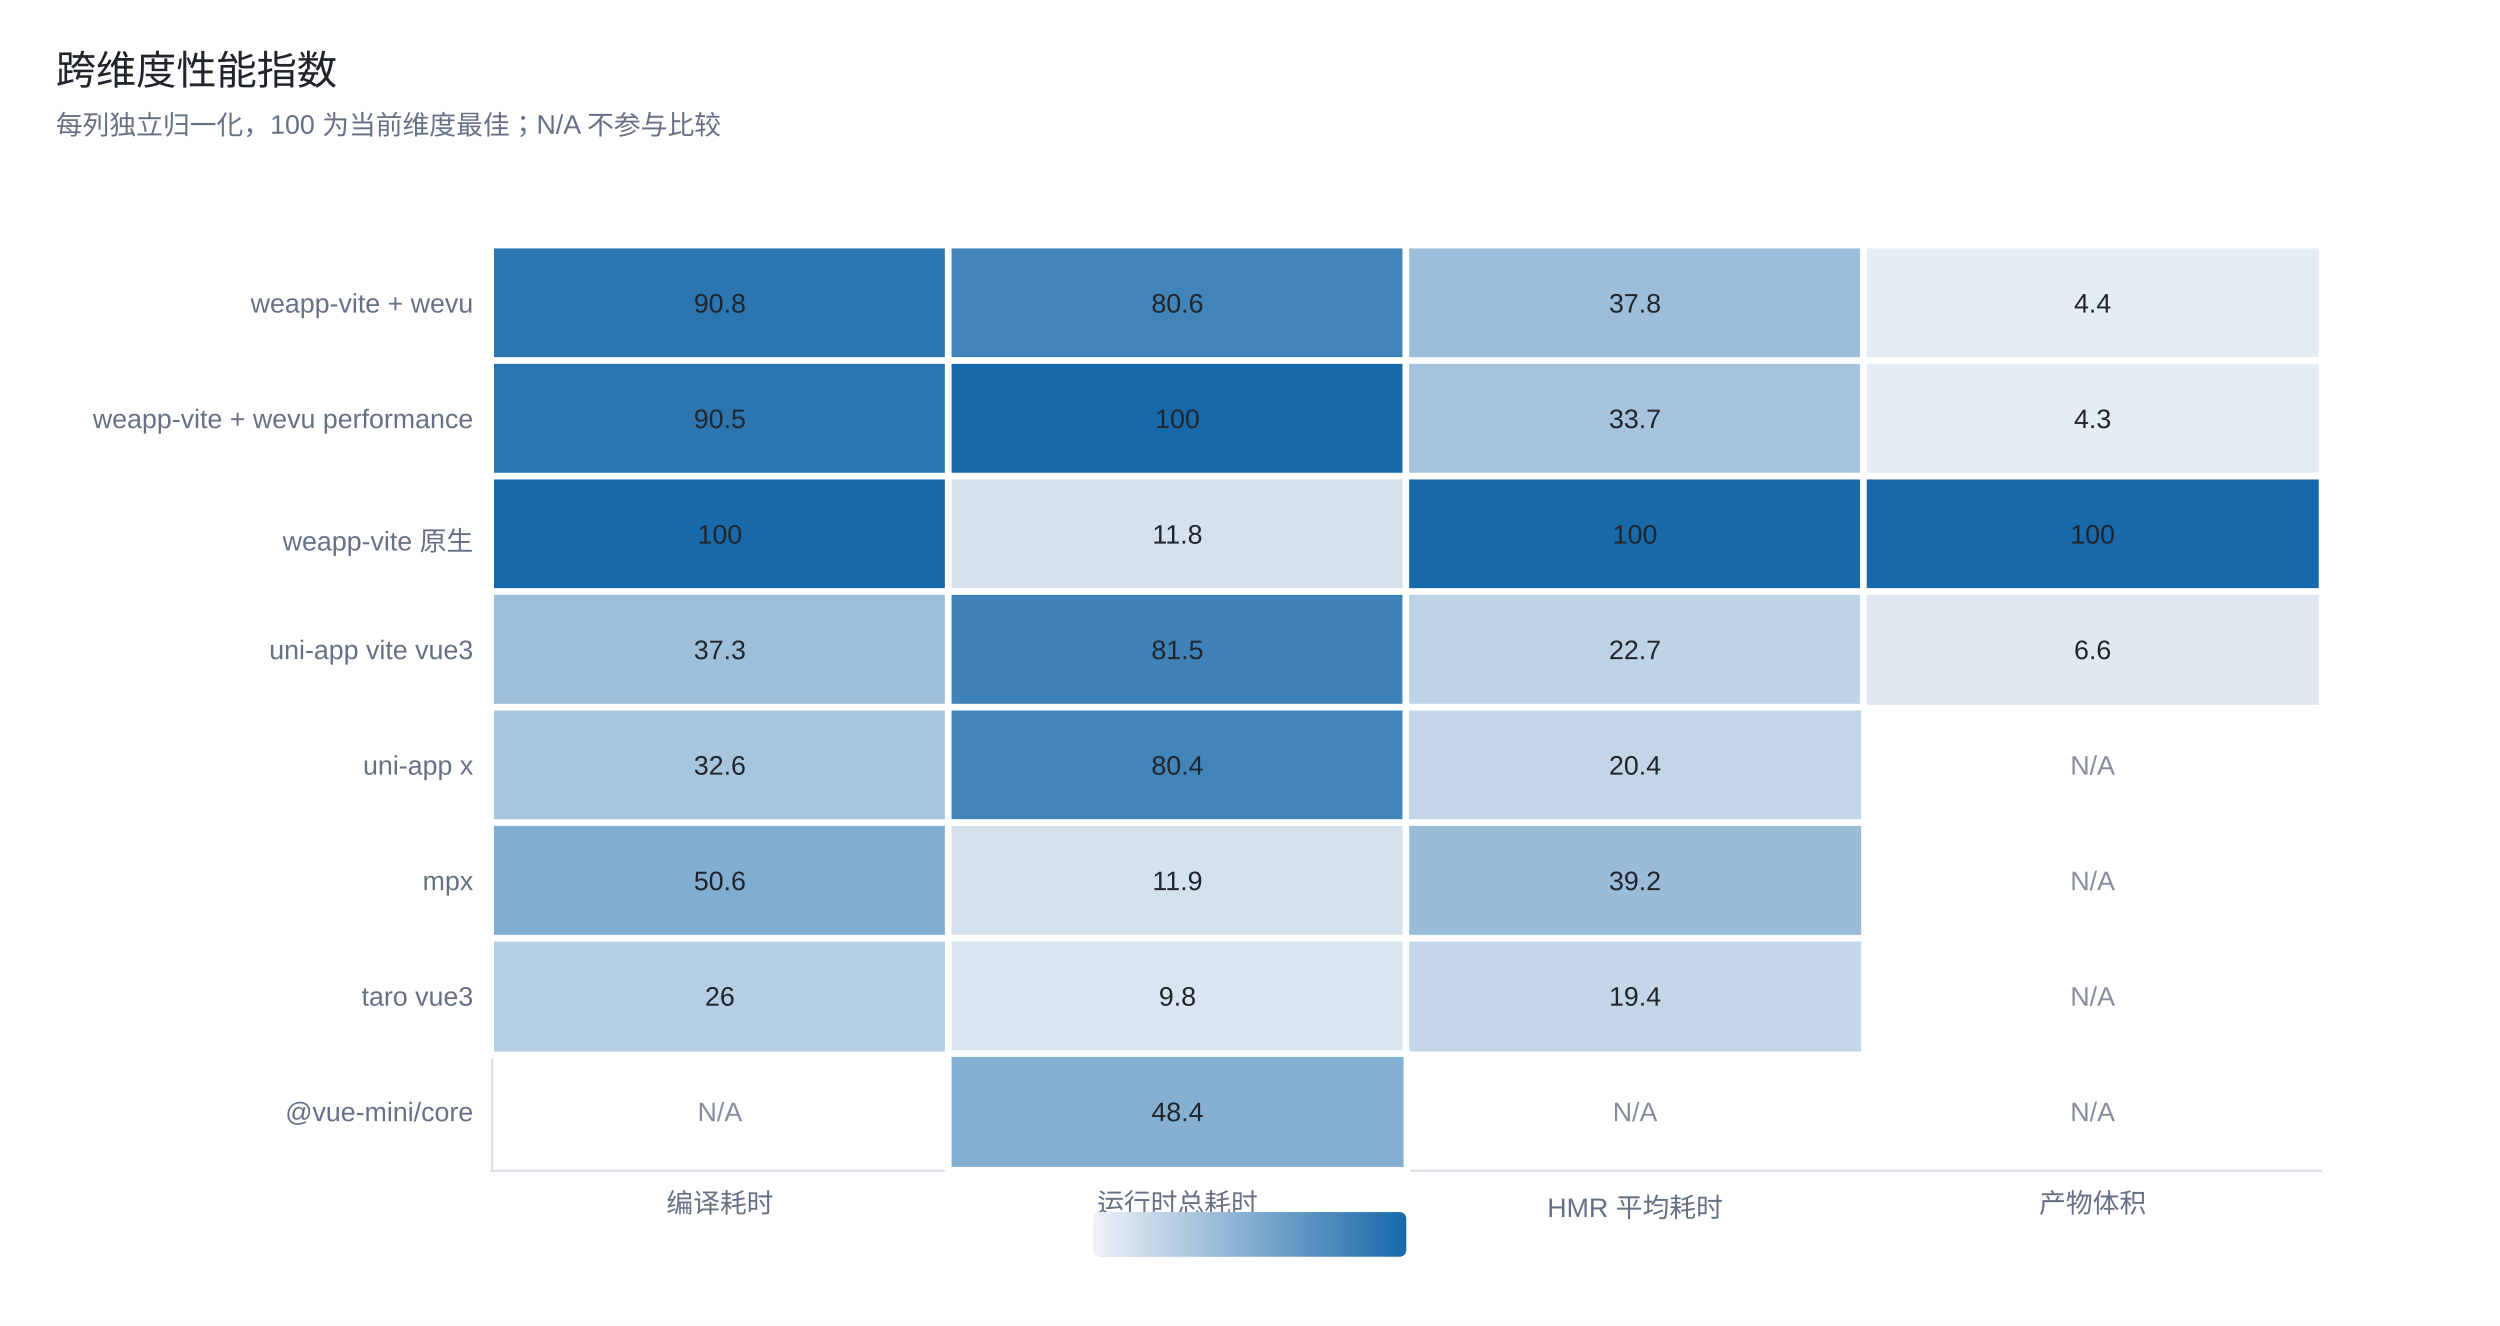
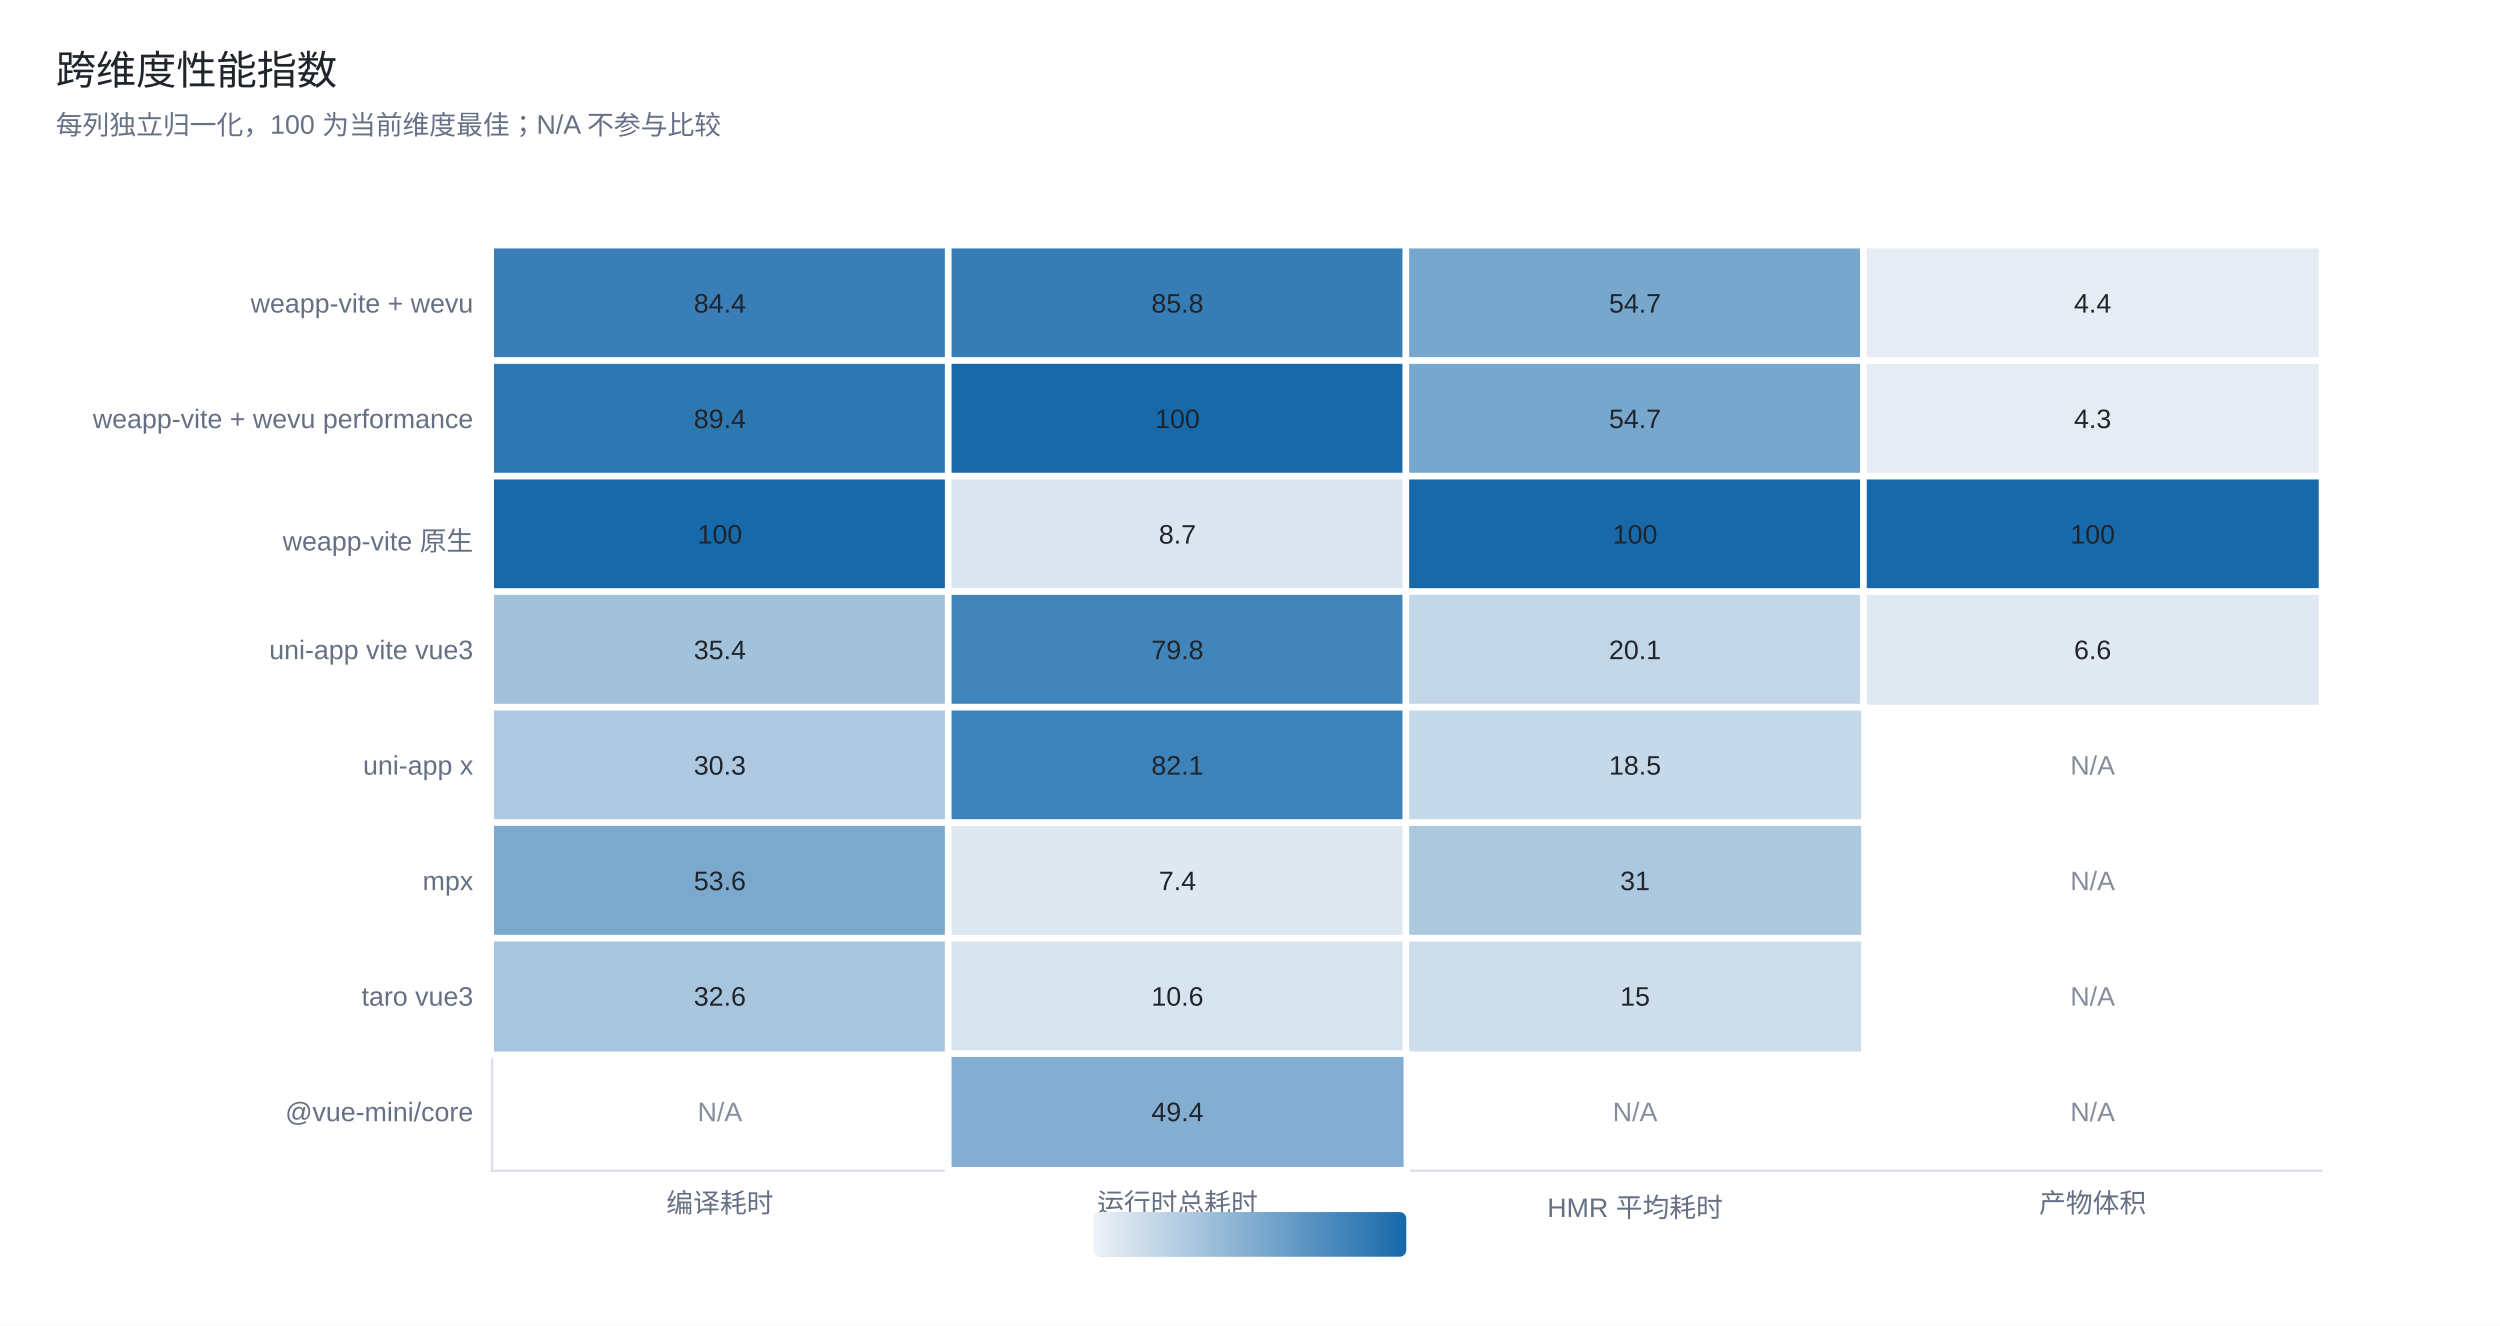
<svg xmlns="http://www.w3.org/2000/svg" role="img" aria-label="跨维度性能指数" width="1120" height="594" version="1.1" baseProfile="full" viewBox="0 0 1120 594">
  <rect width="1120" height="594" x="0" y="0" fill="#ffffff" />
  <path d="M220 161.8l820 0l0 51.8l-820 0Z" fill="#ffffff" class="zr0-cls-0" />
  <path d="M220 213.5l820 0l0 51.8l-820 0Z" fill="#ffffff" class="zr0-cls-0" />
  <path d="M220 265.3l820 0l0 51.8l-820 0Z" fill="#ffffff" class="zr0-cls-0" />
  <path d="M220 317l820 0l0 51.8l-820 0Z" fill="#ffffff" class="zr0-cls-0" />
  <path d="M220 368.8l820 0l0 51.8l-820 0Z" fill="#ffffff" class="zr0-cls-0" />
  <path d="M220 420.5l820 0l0 51.8l-820 0Z" fill="#ffffff" class="zr0-cls-0" />
  <path d="M220 472.3l820 0l0 51.8l-820 0Z" fill="#ffffff" class="zr0-cls-0" />
  <path d="M220 524l820 0l0 -51.7l-820 0Z" fill="#ffffff" class="zr0-cls-0" />
  <path d="M220 110l205 0l0 414l-205 0Z" fill="#ffffff" class="zr0-cls-0" />
  <path d="M425 110l205 0l0 414l-205 0Z" fill="#ffffff" class="zr0-cls-0" />
  <path d="M630 110l205 0l0 414l-205 0Z" fill="#ffffff" class="zr0-cls-0" />
  <path d="M835 110l205 0l0 414l-205 0Z" fill="#ffffff" class="zr0-cls-0" />
  <path d="M220.5 110L220.5 524" fill="none" pointer-events="visible" stroke="#d9dee8" stroke-linecap="round" class="zr0-cls-0" />
  <path d="M220 524.5L1040 524.5" fill="none" pointer-events="visible" stroke="#d9dee8" stroke-linecap="round" class="zr0-cls-0" />
  <text dominant-baseline="central" text-anchor="end" style="font-size:12px;font-family:Arial, sans-serif;" xml:space="preserve" transform="translate(212 135.875)" fill="#667085">weapp-vite + wevu</text>
  <text dominant-baseline="central" text-anchor="end" style="font-size:12px;font-family:Arial, sans-serif;" xml:space="preserve" transform="translate(212 187.625)" fill="#667085">weapp-vite + wevu performance</text>
  <text dominant-baseline="central" text-anchor="end" style="font-size:12px;font-family:Arial, sans-serif;" xml:space="preserve" transform="translate(212 239.375)" fill="#667085">weapp-vite 原生</text>
  <text dominant-baseline="central" text-anchor="end" style="font-size:12px;font-family:Arial, sans-serif;" xml:space="preserve" transform="translate(212 291.125)" fill="#667085">uni-app vite vue3</text>
  <text dominant-baseline="central" text-anchor="end" style="font-size:12px;font-family:Arial, sans-serif;" xml:space="preserve" transform="translate(212 342.875)" fill="#667085">uni-app x</text>
  <text dominant-baseline="central" text-anchor="end" style="font-size:12px;font-family:Arial, sans-serif;" transform="translate(212 394.625)" fill="#667085">mpx</text>
  <text dominant-baseline="central" text-anchor="end" style="font-size:12px;font-family:Arial, sans-serif;" xml:space="preserve" transform="translate(212 446.375)" fill="#667085">taro vue3</text>
  <text dominant-baseline="central" text-anchor="end" style="font-size:12px;font-family:Arial, sans-serif;" transform="translate(212 498.125)" fill="#667085">@vue-mini/core</text>
  <text dominant-baseline="central" text-anchor="middle" style="font-size:12px;font-family:Arial, sans-serif;" y="6" transform="translate(322.5 532)" fill="#667085">编译耗时</text>
  <text dominant-baseline="central" text-anchor="middle" style="font-size:12px;font-family:Arial, sans-serif;" y="6" transform="translate(527.5 532)" fill="#667085">运行时总耗时</text>
  <text dominant-baseline="central" text-anchor="middle" style="font-size:12px;font-family:Arial, sans-serif;" xml:space="preserve" y="6" transform="translate(732.5 532)" fill="#667085">HMR 平均耗时</text>
  <text dominant-baseline="central" text-anchor="middle" style="font-size:12px;font-family:Arial, sans-serif;" y="6" transform="translate(937.5 532)" fill="#667085">产物体积</text>
-   <path d="M219.8 109.8l205.5 0l0 52.3l-205.5 0Z" fill="rgb(43,118,177)" stroke="#ffffff" stroke-width="3" ecmeta_series_index="0" ecmeta_data_index="0" ecmeta_ssr_type="chart" class="zr0-cls-1" />
-   <path d="M424.8 109.8l205.5 0l0 52.3l-205.5 0Z" fill="rgb(65,132,185)" stroke="#ffffff" stroke-width="3" ecmeta_series_index="0" ecmeta_data_index="1" ecmeta_ssr_type="chart" class="zr0-cls-2" />
-   <path d="M629.8 109.8l205.5 0l0 52.3l-205.5 0Z" fill="rgb(157,190,218)" stroke="#ffffff" stroke-width="3" ecmeta_series_index="0" ecmeta_data_index="2" ecmeta_ssr_type="chart" class="zr0-cls-3" />
+   <path d="M219.8 109.8l205.5 0l0 52.3l-205.5 0Z" fill="rgb(57,126,182)" stroke="#ffffff" stroke-width="3" ecmeta_series_index="0" ecmeta_data_index="0" ecmeta_ssr_type="chart" class="zr0-cls-1" />
+   <path d="M424.8 109.8l205.5 0l0 52.3l-205.5 0Z" fill="rgb(54,124,181)" stroke="#ffffff" stroke-width="3" ecmeta_series_index="0" ecmeta_data_index="1" ecmeta_ssr_type="chart" class="zr0-cls-2" />
+   <path d="M629.8 109.8l205.5 0l0 52.3l-205.5 0Z" fill="rgb(120,167,205)" stroke="#ffffff" stroke-width="3" ecmeta_series_index="0" ecmeta_data_index="2" ecmeta_ssr_type="chart" class="zr0-cls-3" />
  <path d="M834.8 109.8l205.5 0l0 52.3l-205.5 0Z" fill="rgb(229,236,244)" stroke="#ffffff" stroke-width="3" ecmeta_series_index="0" ecmeta_data_index="3" ecmeta_ssr_type="chart" class="zr0-cls-4" />
-   <path d="M219.8 161.5l205.5 0l0 52.3l-205.5 0Z" fill="rgb(43,118,177)" stroke="#ffffff" stroke-width="3" ecmeta_series_index="0" ecmeta_data_index="4" ecmeta_ssr_type="chart" class="zr0-cls-1" />
-   <path d="M424.8 161.5l205.5 0l0 52.3l-205.5 0Z" fill="rgb(23,105,170)" stroke="#ffffff" stroke-width="3" ecmeta_series_index="0" ecmeta_data_index="5" ecmeta_ssr_type="chart" class="zr0-cls-5" />
-   <path d="M629.8 161.5l205.5 0l0 52.3l-205.5 0Z" fill="rgb(166,196,221)" stroke="#ffffff" stroke-width="3" ecmeta_series_index="0" ecmeta_data_index="6" ecmeta_ssr_type="chart" class="zr0-cls-6" />
+   <path d="M219.8 161.5l205.5 0l0 52.3l-205.5 0Z" fill="rgb(46,120,178)" stroke="#ffffff" stroke-width="3" ecmeta_series_index="0" ecmeta_data_index="4" ecmeta_ssr_type="chart" class="zr0-cls-5" />
+   <path d="M424.8 161.5l205.5 0l0 52.3l-205.5 0Z" fill="rgb(23,105,170)" stroke="#ffffff" stroke-width="3" ecmeta_series_index="0" ecmeta_data_index="5" ecmeta_ssr_type="chart" class="zr0-cls-6" />
+   <path d="M629.8 161.5l205.5 0l0 52.3l-205.5 0Z" fill="rgb(120,167,205)" stroke="#ffffff" stroke-width="3" ecmeta_series_index="0" ecmeta_data_index="6" ecmeta_ssr_type="chart" class="zr0-cls-3" />
  <path d="M834.8 161.5l205.5 0l0 52.3l-205.5 0Z" fill="rgb(229,236,244)" stroke="#ffffff" stroke-width="3" ecmeta_series_index="0" ecmeta_data_index="7" ecmeta_ssr_type="chart" class="zr0-cls-4" />
-   <path d="M219.8 213.3l205.5 0l0 52.3l-205.5 0Z" fill="rgb(23,105,170)" stroke="#ffffff" stroke-width="3" ecmeta_series_index="0" ecmeta_data_index="8" ecmeta_ssr_type="chart" class="zr0-cls-5" />
-   <path d="M424.8 213.3l205.5 0l0 52.3l-205.5 0Z" fill="rgb(213,226,238)" stroke="#ffffff" stroke-width="3" ecmeta_series_index="0" ecmeta_data_index="9" ecmeta_ssr_type="chart" class="zr0-cls-7" />
-   <path d="M629.8 213.3l205.5 0l0 52.3l-205.5 0Z" fill="rgb(23,105,170)" stroke="#ffffff" stroke-width="3" ecmeta_series_index="0" ecmeta_data_index="10" ecmeta_ssr_type="chart" class="zr0-cls-5" />
-   <path d="M834.8 213.3l205.5 0l0 52.3l-205.5 0Z" fill="rgb(23,105,170)" stroke="#ffffff" stroke-width="3" ecmeta_series_index="0" ecmeta_data_index="11" ecmeta_ssr_type="chart" class="zr0-cls-5" />
-   <path d="M219.8 265l205.5 0l0 52.3l-205.5 0Z" fill="rgb(158,191,218)" stroke="#ffffff" stroke-width="3" ecmeta_series_index="0" ecmeta_data_index="12" ecmeta_ssr_type="chart" class="zr0-cls-8" />
-   <path d="M424.8 265l205.5 0l0 52.3l-205.5 0Z" fill="rgb(63,130,184)" stroke="#ffffff" stroke-width="3" ecmeta_series_index="0" ecmeta_data_index="13" ecmeta_ssr_type="chart" class="zr0-cls-9" />
-   <path d="M629.8 265l205.5 0l0 52.3l-205.5 0Z" fill="rgb(189,211,230)" stroke="#ffffff" stroke-width="3" ecmeta_series_index="0" ecmeta_data_index="14" ecmeta_ssr_type="chart" class="zr0-cls-10" />
+   <path d="M219.8 213.3l205.5 0l0 52.3l-205.5 0Z" fill="rgb(23,105,170)" stroke="#ffffff" stroke-width="3" ecmeta_series_index="0" ecmeta_data_index="8" ecmeta_ssr_type="chart" class="zr0-cls-6" />
+   <path d="M424.8 213.3l205.5 0l0 52.3l-205.5 0Z" fill="rgb(219,230,240)" stroke="#ffffff" stroke-width="3" ecmeta_series_index="0" ecmeta_data_index="9" ecmeta_ssr_type="chart" class="zr0-cls-7" />
+   <path d="M629.8 213.3l205.5 0l0 52.3l-205.5 0Z" fill="rgb(23,105,170)" stroke="#ffffff" stroke-width="3" ecmeta_series_index="0" ecmeta_data_index="10" ecmeta_ssr_type="chart" class="zr0-cls-6" />
+   <path d="M834.8 213.3l205.5 0l0 52.3l-205.5 0Z" fill="rgb(23,105,170)" stroke="#ffffff" stroke-width="3" ecmeta_series_index="0" ecmeta_data_index="11" ecmeta_ssr_type="chart" class="zr0-cls-6" />
+   <path d="M219.8 265l205.5 0l0 52.3l-205.5 0Z" fill="rgb(162,194,220)" stroke="#ffffff" stroke-width="3" ecmeta_series_index="0" ecmeta_data_index="12" ecmeta_ssr_type="chart" class="zr0-cls-8" />
+   <path d="M424.8 265l205.5 0l0 52.3l-205.5 0Z" fill="rgb(66,133,186)" stroke="#ffffff" stroke-width="3" ecmeta_series_index="0" ecmeta_data_index="13" ecmeta_ssr_type="chart" class="zr0-cls-9" />
+   <path d="M629.8 265l205.5 0l0 52.3l-205.5 0Z" fill="rgb(195,214,232)" stroke="#ffffff" stroke-width="3" ecmeta_series_index="0" ecmeta_data_index="14" ecmeta_ssr_type="chart" class="zr0-cls-10" />
  <path d="M834.8 265l205.5 0l0 52.3l-205.5 0Z" fill="rgb(224,233,242)" stroke="#ffffff" stroke-width="3" ecmeta_series_index="0" ecmeta_data_index="15" ecmeta_ssr_type="chart" class="zr0-cls-11" />
-   <path d="M219.8 316.8l205.5 0l0 52.3l-205.5 0Z" fill="rgb(168,197,222)" stroke="#ffffff" stroke-width="3" ecmeta_series_index="0" ecmeta_data_index="16" ecmeta_ssr_type="chart" class="zr0-cls-12" />
-   <path d="M424.8 316.8l205.5 0l0 52.3l-205.5 0Z" fill="rgb(65,132,185)" stroke="#ffffff" stroke-width="3" ecmeta_series_index="0" ecmeta_data_index="17" ecmeta_ssr_type="chart" class="zr0-cls-2" />
-   <path d="M629.8 316.8l205.5 0l0 52.3l-205.5 0Z" fill="rgb(194,214,231)" stroke="#ffffff" stroke-width="3" ecmeta_series_index="0" ecmeta_data_index="18" ecmeta_ssr_type="chart" class="zr0-cls-13" />
-   <path d="M219.8 368.5l205.5 0l0 52.3l-205.5 0Z" fill="rgb(129,173,208)" stroke="#ffffff" stroke-width="3" ecmeta_series_index="0" ecmeta_data_index="19" ecmeta_ssr_type="chart" class="zr0-cls-14" />
-   <path d="M424.8 368.5l205.5 0l0 52.3l-205.5 0Z" fill="rgb(212,226,238)" stroke="#ffffff" stroke-width="3" ecmeta_series_index="0" ecmeta_data_index="20" ecmeta_ssr_type="chart" class="zr0-cls-15" />
-   <path d="M629.8 368.5l205.5 0l0 52.3l-205.5 0Z" fill="rgb(154,188,217)" stroke="#ffffff" stroke-width="3" ecmeta_series_index="0" ecmeta_data_index="21" ecmeta_ssr_type="chart" class="zr0-cls-16" />
-   <path d="M219.8 420.3l205.5 0l0 52.3l-205.5 0Z" fill="rgb(182,206,227)" stroke="#ffffff" stroke-width="3" ecmeta_series_index="0" ecmeta_data_index="22" ecmeta_ssr_type="chart" class="zr0-cls-17" />
-   <path d="M424.8 420.3l205.5 0l0 52.3l-205.5 0Z" fill="rgb(217,229,239)" stroke="#ffffff" stroke-width="3" ecmeta_series_index="0" ecmeta_data_index="23" ecmeta_ssr_type="chart" class="zr0-cls-18" />
-   <path d="M629.8 420.3l205.5 0l0 52.3l-205.5 0Z" fill="rgb(196,215,232)" stroke="#ffffff" stroke-width="3" ecmeta_series_index="0" ecmeta_data_index="24" ecmeta_ssr_type="chart" class="zr0-cls-19" />
-   <path d="M424.8 472l205.5 0l0 52.3l-205.5 0Z" fill="rgb(134,176,210)" stroke="#ffffff" stroke-width="3" ecmeta_series_index="0" ecmeta_data_index="25" ecmeta_ssr_type="chart" class="zr0-cls-20" />
-   <text dominant-baseline="central" text-anchor="middle" style="font-size:12px;font-family:Arial, sans-serif;font-weight:500;" transform="translate(322.5 135.875)" fill="#20242b">90.8</text>
-   <text dominant-baseline="central" text-anchor="middle" style="font-size:12px;font-family:Arial, sans-serif;font-weight:500;" transform="translate(527.5 135.875)" fill="#20242b">80.6</text>
-   <text dominant-baseline="central" text-anchor="middle" style="font-size:12px;font-family:Arial, sans-serif;font-weight:500;" transform="translate(732.5 135.875)" fill="#20242b">37.8</text>
+   <path d="M219.8 316.8l205.5 0l0 52.3l-205.5 0Z" fill="rgb(173,200,224)" stroke="#ffffff" stroke-width="3" ecmeta_series_index="0" ecmeta_data_index="16" ecmeta_ssr_type="chart" class="zr0-cls-12" />
+   <path d="M424.8 316.8l205.5 0l0 52.3l-205.5 0Z" fill="rgb(61,130,184)" stroke="#ffffff" stroke-width="3" ecmeta_series_index="0" ecmeta_data_index="17" ecmeta_ssr_type="chart" class="zr0-cls-13" />
+   <path d="M629.8 316.8l205.5 0l0 52.3l-205.5 0Z" fill="rgb(198,217,233)" stroke="#ffffff" stroke-width="3" ecmeta_series_index="0" ecmeta_data_index="18" ecmeta_ssr_type="chart" class="zr0-cls-14" />
+   <path d="M219.8 368.5l205.5 0l0 52.3l-205.5 0Z" fill="rgb(123,169,206)" stroke="#ffffff" stroke-width="3" ecmeta_series_index="0" ecmeta_data_index="19" ecmeta_ssr_type="chart" class="zr0-cls-15" />
+   <path d="M424.8 368.5l205.5 0l0 52.3l-205.5 0Z" fill="rgb(222,232,241)" stroke="#ffffff" stroke-width="3" ecmeta_series_index="0" ecmeta_data_index="20" ecmeta_ssr_type="chart" class="zr0-cls-16" />
+   <path d="M629.8 368.5l205.5 0l0 52.3l-205.5 0Z" fill="rgb(171,200,223)" stroke="#ffffff" stroke-width="3" ecmeta_series_index="0" ecmeta_data_index="21" ecmeta_ssr_type="chart" class="zr0-cls-17" />
+   <path d="M219.8 420.3l205.5 0l0 52.3l-205.5 0Z" fill="rgb(168,197,222)" stroke="#ffffff" stroke-width="3" ecmeta_series_index="0" ecmeta_data_index="22" ecmeta_ssr_type="chart" class="zr0-cls-18" />
+   <path d="M424.8 420.3l205.5 0l0 52.3l-205.5 0Z" fill="rgb(215,227,239)" stroke="#ffffff" stroke-width="3" ecmeta_series_index="0" ecmeta_data_index="23" ecmeta_ssr_type="chart" class="zr0-cls-19" />
+   <path d="M629.8 420.3l205.5 0l0 52.3l-205.5 0Z" fill="rgb(206,221,235)" stroke="#ffffff" stroke-width="3" ecmeta_series_index="0" ecmeta_data_index="24" ecmeta_ssr_type="chart" class="zr0-cls-20" />
+   <path d="M424.8 472l205.5 0l0 52.3l-205.5 0Z" fill="rgb(132,174,209)" stroke="#ffffff" stroke-width="3" ecmeta_series_index="0" ecmeta_data_index="25" ecmeta_ssr_type="chart" class="zr0-cls-21" />
+   <text dominant-baseline="central" text-anchor="middle" style="font-size:12px;font-family:Arial, sans-serif;font-weight:500;" transform="translate(322.5 135.875)" fill="#20242b">84.4</text>
+   <text dominant-baseline="central" text-anchor="middle" style="font-size:12px;font-family:Arial, sans-serif;font-weight:500;" transform="translate(527.5 135.875)" fill="#20242b">85.8</text>
+   <text dominant-baseline="central" text-anchor="middle" style="font-size:12px;font-family:Arial, sans-serif;font-weight:500;" transform="translate(732.5 135.875)" fill="#20242b">54.7</text>
  <text dominant-baseline="central" text-anchor="middle" style="font-size:12px;font-family:Arial, sans-serif;font-weight:500;" transform="translate(937.5 135.875)" fill="#20242b">4.4</text>
-   <text dominant-baseline="central" text-anchor="middle" style="font-size:12px;font-family:Arial, sans-serif;font-weight:500;" transform="translate(322.5 187.625)" fill="#20242b">90.5</text>
+   <text dominant-baseline="central" text-anchor="middle" style="font-size:12px;font-family:Arial, sans-serif;font-weight:500;" transform="translate(322.5 187.625)" fill="#20242b">89.4</text>
  <text dominant-baseline="central" text-anchor="middle" style="font-size:12px;font-family:Arial, sans-serif;font-weight:500;" transform="translate(527.5 187.625)" fill="#20242b">100</text>
-   <text dominant-baseline="central" text-anchor="middle" style="font-size:12px;font-family:Arial, sans-serif;font-weight:500;" transform="translate(732.5 187.625)" fill="#20242b">33.7</text>
+   <text dominant-baseline="central" text-anchor="middle" style="font-size:12px;font-family:Arial, sans-serif;font-weight:500;" transform="translate(732.5 187.625)" fill="#20242b">54.7</text>
  <text dominant-baseline="central" text-anchor="middle" style="font-size:12px;font-family:Arial, sans-serif;font-weight:500;" transform="translate(937.5 187.625)" fill="#20242b">4.3</text>
  <text dominant-baseline="central" text-anchor="middle" style="font-size:12px;font-family:Arial, sans-serif;font-weight:500;" transform="translate(322.5 239.375)" fill="#20242b">100</text>
-   <text dominant-baseline="central" text-anchor="middle" style="font-size:12px;font-family:Arial, sans-serif;font-weight:500;" transform="translate(527.5 239.375)" fill="#20242b">11.8</text>
+   <text dominant-baseline="central" text-anchor="middle" style="font-size:12px;font-family:Arial, sans-serif;font-weight:500;" transform="translate(527.5 239.375)" fill="#20242b">8.7</text>
  <text dominant-baseline="central" text-anchor="middle" style="font-size:12px;font-family:Arial, sans-serif;font-weight:500;" transform="translate(732.5 239.375)" fill="#20242b">100</text>
  <text dominant-baseline="central" text-anchor="middle" style="font-size:12px;font-family:Arial, sans-serif;font-weight:500;" transform="translate(937.5 239.375)" fill="#20242b">100</text>
-   <text dominant-baseline="central" text-anchor="middle" style="font-size:12px;font-family:Arial, sans-serif;font-weight:500;" transform="translate(322.5 291.125)" fill="#20242b">37.3</text>
-   <text dominant-baseline="central" text-anchor="middle" style="font-size:12px;font-family:Arial, sans-serif;font-weight:500;" transform="translate(527.5 291.125)" fill="#20242b">81.5</text>
-   <text dominant-baseline="central" text-anchor="middle" style="font-size:12px;font-family:Arial, sans-serif;font-weight:500;" transform="translate(732.5 291.125)" fill="#20242b">22.7</text>
+   <text dominant-baseline="central" text-anchor="middle" style="font-size:12px;font-family:Arial, sans-serif;font-weight:500;" transform="translate(322.5 291.125)" fill="#20242b">35.4</text>
+   <text dominant-baseline="central" text-anchor="middle" style="font-size:12px;font-family:Arial, sans-serif;font-weight:500;" transform="translate(527.5 291.125)" fill="#20242b">79.8</text>
+   <text dominant-baseline="central" text-anchor="middle" style="font-size:12px;font-family:Arial, sans-serif;font-weight:500;" transform="translate(732.5 291.125)" fill="#20242b">20.1</text>
  <text dominant-baseline="central" text-anchor="middle" style="font-size:12px;font-family:Arial, sans-serif;font-weight:500;" transform="translate(937.5 291.125)" fill="#20242b">6.6</text>
-   <text dominant-baseline="central" text-anchor="middle" style="font-size:12px;font-family:Arial, sans-serif;font-weight:500;" transform="translate(322.5 342.875)" fill="#20242b">32.6</text>
-   <text dominant-baseline="central" text-anchor="middle" style="font-size:12px;font-family:Arial, sans-serif;font-weight:500;" transform="translate(527.5 342.875)" fill="#20242b">80.4</text>
-   <text dominant-baseline="central" text-anchor="middle" style="font-size:12px;font-family:Arial, sans-serif;font-weight:500;" transform="translate(732.5 342.875)" fill="#20242b">20.4</text>
-   <text dominant-baseline="central" text-anchor="middle" style="font-size:12px;font-family:Arial, sans-serif;font-weight:500;" transform="translate(322.5 394.625)" fill="#20242b">50.6</text>
-   <text dominant-baseline="central" text-anchor="middle" style="font-size:12px;font-family:Arial, sans-serif;font-weight:500;" transform="translate(527.5 394.625)" fill="#20242b">11.9</text>
-   <text dominant-baseline="central" text-anchor="middle" style="font-size:12px;font-family:Arial, sans-serif;font-weight:500;" transform="translate(732.5 394.625)" fill="#20242b">39.2</text>
-   <text dominant-baseline="central" text-anchor="middle" style="font-size:12px;font-family:Arial, sans-serif;font-weight:500;" transform="translate(322.5 446.375)" fill="#20242b">26</text>
-   <text dominant-baseline="central" text-anchor="middle" style="font-size:12px;font-family:Arial, sans-serif;font-weight:500;" transform="translate(527.5 446.375)" fill="#20242b">9.8</text>
-   <text dominant-baseline="central" text-anchor="middle" style="font-size:12px;font-family:Arial, sans-serif;font-weight:500;" transform="translate(732.5 446.375)" fill="#20242b">19.4</text>
-   <text dominant-baseline="central" text-anchor="middle" style="font-size:12px;font-family:Arial, sans-serif;font-weight:500;" transform="translate(527.5 498.125)" fill="#20242b">48.4</text>
-   <path d="M1 0A1 1 0 1 1 1 -0.1A1 1 0 0 1 1 0" transform="matrix(0,0,0,0,937.5,342.875)" fill="rgb(229,237,244)" fill-opacity="0.8" ecmeta_series_index="1" ecmeta_data_index="0" ecmeta_ssr_type="chart" class="zr0-cls-21 zr0-cls-22" />
-   <path d="M1 0A1 1 0 1 1 1 -0.1A1 1 0 0 1 1 0" transform="matrix(0,0,0,0,937.5,394.625)" fill="rgb(227,235,243)" fill-opacity="0.8" ecmeta_series_index="1" ecmeta_data_index="1" ecmeta_ssr_type="chart" class="zr0-cls-23 zr0-cls-24" />
-   <path d="M1 0A1 1 0 1 1 1 -0.1A1 1 0 0 1 1 0" transform="matrix(0,0,0,0,937.5,446.375)" fill="rgb(225,234,242)" fill-opacity="0.8" ecmeta_series_index="1" ecmeta_data_index="2" ecmeta_ssr_type="chart" class="zr0-cls-25 zr0-cls-26" />
-   <path d="M1 0A1 1 0 1 1 1 -0.1A1 1 0 0 1 1 0" transform="matrix(0,0,0,0,322.5,498.125)" fill="rgb(223,232,242)" fill-opacity="0.8" ecmeta_series_index="1" ecmeta_data_index="3" ecmeta_ssr_type="chart" class="zr0-cls-27 zr0-cls-28" />
-   <path d="M1 0A1 1 0 1 1 1 -0.1A1 1 0 0 1 1 0" transform="matrix(0,0,0,0,732.5,498.125)" fill="rgb(223,232,242)" fill-opacity="0.8" ecmeta_series_index="1" ecmeta_data_index="4" ecmeta_ssr_type="chart" class="zr0-cls-29 zr0-cls-28" />
-   <path d="M1 0A1 1 0 1 1 1 -0.1A1 1 0 0 1 1 0" transform="matrix(0,0,0,0,937.5,498.125)" fill="rgb(223,232,242)" fill-opacity="0.8" ecmeta_series_index="1" ecmeta_data_index="5" ecmeta_ssr_type="chart" class="zr0-cls-30 zr0-cls-28" />
+   <text dominant-baseline="central" text-anchor="middle" style="font-size:12px;font-family:Arial, sans-serif;font-weight:500;" transform="translate(322.5 342.875)" fill="#20242b">30.3</text>
+   <text dominant-baseline="central" text-anchor="middle" style="font-size:12px;font-family:Arial, sans-serif;font-weight:500;" transform="translate(527.5 342.875)" fill="#20242b">82.1</text>
+   <text dominant-baseline="central" text-anchor="middle" style="font-size:12px;font-family:Arial, sans-serif;font-weight:500;" transform="translate(732.5 342.875)" fill="#20242b">18.5</text>
+   <text dominant-baseline="central" text-anchor="middle" style="font-size:12px;font-family:Arial, sans-serif;font-weight:500;" transform="translate(322.5 394.625)" fill="#20242b">53.6</text>
+   <text dominant-baseline="central" text-anchor="middle" style="font-size:12px;font-family:Arial, sans-serif;font-weight:500;" transform="translate(527.5 394.625)" fill="#20242b">7.4</text>
+   <text dominant-baseline="central" text-anchor="middle" style="font-size:12px;font-family:Arial, sans-serif;font-weight:500;" transform="translate(732.5 394.625)" fill="#20242b">31</text>
+   <text dominant-baseline="central" text-anchor="middle" style="font-size:12px;font-family:Arial, sans-serif;font-weight:500;" transform="translate(322.5 446.375)" fill="#20242b">32.6</text>
+   <text dominant-baseline="central" text-anchor="middle" style="font-size:12px;font-family:Arial, sans-serif;font-weight:500;" transform="translate(527.5 446.375)" fill="#20242b">10.6</text>
+   <text dominant-baseline="central" text-anchor="middle" style="font-size:12px;font-family:Arial, sans-serif;font-weight:500;" transform="translate(732.5 446.375)" fill="#20242b">15</text>
+   <text dominant-baseline="central" text-anchor="middle" style="font-size:12px;font-family:Arial, sans-serif;font-weight:500;" transform="translate(527.5 498.125)" fill="#20242b">49.4</text>
+   <path d="M1 0A1 1 0 1 1 1 -0.1A1 1 0 0 1 1 0" transform="matrix(0,0,0,0,937.5,342.875)" fill="rgb(229,237,244)" fill-opacity="0.8" ecmeta_series_index="1" ecmeta_data_index="0" ecmeta_ssr_type="chart" class="zr0-cls-22 zr0-cls-23" />
+   <path d="M1 0A1 1 0 1 1 1 -0.1A1 1 0 0 1 1 0" transform="matrix(0,0,0,0,937.5,394.625)" fill="rgb(227,235,243)" fill-opacity="0.8" ecmeta_series_index="1" ecmeta_data_index="1" ecmeta_ssr_type="chart" class="zr0-cls-24 zr0-cls-25" />
+   <path d="M1 0A1 1 0 1 1 1 -0.1A1 1 0 0 1 1 0" transform="matrix(0,0,0,0,937.5,446.375)" fill="rgb(225,234,242)" fill-opacity="0.8" ecmeta_series_index="1" ecmeta_data_index="2" ecmeta_ssr_type="chart" class="zr0-cls-26 zr0-cls-27" />
+   <path d="M1 0A1 1 0 1 1 1 -0.1A1 1 0 0 1 1 0" transform="matrix(0,0,0,0,322.5,498.125)" fill="rgb(223,232,242)" fill-opacity="0.8" ecmeta_series_index="1" ecmeta_data_index="3" ecmeta_ssr_type="chart" class="zr0-cls-28 zr0-cls-29" />
+   <path d="M1 0A1 1 0 1 1 1 -0.1A1 1 0 0 1 1 0" transform="matrix(0,0,0,0,732.5,498.125)" fill="rgb(223,232,242)" fill-opacity="0.8" ecmeta_series_index="1" ecmeta_data_index="4" ecmeta_ssr_type="chart" class="zr0-cls-30 zr0-cls-29" />
+   <path d="M1 0A1 1 0 1 1 1 -0.1A1 1 0 0 1 1 0" transform="matrix(0,0,0,0,937.5,498.125)" fill="rgb(223,232,242)" fill-opacity="0.8" ecmeta_series_index="1" ecmeta_data_index="5" ecmeta_ssr_type="chart" class="zr0-cls-31 zr0-cls-29" />
  <text dominant-baseline="central" text-anchor="middle" style="font-size:12px;font-family:Arial, sans-serif;" transform="translate(937.5 342.875)" fill="#667085" fill-opacity="0.8">N/A</text>
  <text dominant-baseline="central" text-anchor="middle" style="font-size:12px;font-family:Arial, sans-serif;" transform="translate(937.5 394.625)" fill="#667085" fill-opacity="0.8">N/A</text>
  <text dominant-baseline="central" text-anchor="middle" style="font-size:12px;font-family:Arial, sans-serif;" transform="translate(937.5 446.375)" fill="#667085" fill-opacity="0.8">N/A</text>
  <text dominant-baseline="central" text-anchor="middle" style="font-size:12px;font-family:Arial, sans-serif;" transform="translate(322.5 498.125)" fill="#667085" fill-opacity="0.8">N/A</text>
  <text dominant-baseline="central" text-anchor="middle" style="font-size:12px;font-family:Arial, sans-serif;" transform="translate(732.5 498.125)" fill="#667085" fill-opacity="0.8">N/A</text>
  <text dominant-baseline="central" text-anchor="middle" style="font-size:12px;font-family:Arial, sans-serif;" transform="translate(937.5 498.125)" fill="#667085" fill-opacity="0.8">N/A</text>
  <path d="M-15 -35l170 0l0 50l-170 0Z" transform="translate(490 563)" fill="rgb(0,0,0)" fill-opacity="0" stroke="#cfd2d7" stroke-width="0" class="zr0-cls-0" />
  <g clip-path="url(#zr0-c0)">
-     <polygon points="0 0 20 0 20 140 0 140" transform="matrix(0,-1,1,0,490,563)" fill="url(#zr0-g0)" class="zr0-cls-32" />
-     <polygon points="0 0 20 0 20 140 0 140" transform="matrix(0,-1,1,0,490,563)" fill="url(#zr0-g1)" class="zr0-cls-33" />
+     <polygon points="0 0 20 0 20 140 0 140" transform="matrix(0,-1,1,0,490,563)" fill="url(#zr0-g0)" class="zr0-cls-33" />
+     <polygon points="0 0 20 0 20 140 0 140" transform="matrix(0,-1,1,0,490,563)" fill="url(#zr0-g1)" class="zr0-cls-34" />
  </g>
  <path d="M-5 -5l308.9 0l0 50l-308.9 0Z" transform="translate(25 21)" fill="rgb(0,0,0)" fill-opacity="0" stroke="#3c3c41" stroke-width="0" class="zr0-cls-0" />
  <text dominant-baseline="central" text-anchor="start" style="font-size:18px;font-family:Arial, sans-serif;font-weight:500;" y="9" transform="translate(25 21)" fill="#20242b">跨维度性能指数</text>
  <text dominant-baseline="central" text-anchor="start" style="font-size:12px;font-family:Arial, sans-serif;font-weight:400;" xml:space="preserve" y="34" transform="translate(25 21)" fill="#667085">每列独立归一化，100 为当前维度最佳；N/A 不参与比较</text>
  <defs>
    <clipPath id="zr0-c0">
-       <path d="M3 0L17 0A3 3 0 0 1 20 3L20 137A3 3 0 0 1 17 140L3 140A3 3 0 0 1 0 137L0 3A3 3 0 0 1 3 0Z" transform="matrix(0,-1,1,0,490,563)" fill="#000" class="zr0-cls-31" />
+       <path d="M3 0L17 0A3 3 0 0 1 20 3L20 137A3 3 0 0 1 17 140L3 140A3 3 0 0 1 0 137L0 3A3 3 0 0 1 3 0Z" transform="matrix(0,-1,1,0,490,563)" fill="#000" class="zr0-cls-32" />
    </clipPath>
    <linearGradient gradientUnits="objectBoundingBox" x1="0" y1="0" x2="0" y2="1" id="zr0-g0">
      <stop offset="0%" stop-color="rgb(207,210,215)" />
      <stop offset="1%" stop-color="rgb(207,210,215)" />
      <stop offset="2%" stop-color="rgb(207,210,215)" />
      <stop offset="3%" stop-color="rgb(207,210,215)" />
      <stop offset="4%" stop-color="rgb(207,210,215)" />
      <stop offset="5%" stop-color="rgb(207,210,215)" />
      <stop offset="6%" stop-color="rgb(207,210,215)" />
      <stop offset="7%" stop-color="rgb(207,210,215)" />
      <stop offset="8%" stop-color="rgb(207,210,215)" />
      <stop offset="9%" stop-color="rgb(207,210,215)" />
      <stop offset="10%" stop-color="rgb(207,210,215)" />
      <stop offset="11%" stop-color="rgb(207,210,215)" />
      <stop offset="12%" stop-color="rgb(207,210,215)" />
      <stop offset="13%" stop-color="rgb(207,210,215)" />
      <stop offset="14%" stop-color="rgb(207,210,215)" />
      <stop offset="15%" stop-color="rgb(207,210,215)" />
      <stop offset="16%" stop-color="rgb(207,210,215)" />
      <stop offset="17%" stop-color="rgb(207,210,215)" />
      <stop offset="18%" stop-color="rgb(207,210,215)" />
      <stop offset="19%" stop-color="rgb(207,210,215)" />
      <stop offset="20%" stop-color="rgb(207,210,215)" />
      <stop offset="21%" stop-color="rgb(207,210,215)" />
      <stop offset="22%" stop-color="rgb(207,210,215)" />
      <stop offset="23%" stop-color="rgb(207,210,215)" />
      <stop offset="24%" stop-color="rgb(207,210,215)" />
      <stop offset="25%" stop-color="rgb(207,210,215)" />
      <stop offset="26%" stop-color="rgb(207,210,215)" />
      <stop offset="27%" stop-color="rgb(207,210,215)" />
      <stop offset="28%" stop-color="rgb(207,210,215)" />
      <stop offset="29%" stop-color="rgb(207,210,215)" />
      <stop offset="30%" stop-color="rgb(207,210,215)" />
      <stop offset="31%" stop-color="rgb(207,210,215)" />
      <stop offset="32%" stop-color="rgb(207,210,215)" />
      <stop offset="33%" stop-color="rgb(207,210,215)" />
      <stop offset="34%" stop-color="rgb(207,210,215)" />
      <stop offset="35%" stop-color="rgb(207,210,215)" />
      <stop offset="36%" stop-color="rgb(207,210,215)" />
      <stop offset="37%" stop-color="rgb(207,210,215)" />
      <stop offset="38%" stop-color="rgb(207,210,215)" />
      <stop offset="39%" stop-color="rgb(207,210,215)" />
      <stop offset="40%" stop-color="rgb(207,210,215)" />
      <stop offset="41%" stop-color="rgb(207,210,215)" />
      <stop offset="42%" stop-color="rgb(207,210,215)" />
      <stop offset="43%" stop-color="rgb(207,210,215)" />
      <stop offset="44%" stop-color="rgb(207,210,215)" />
      <stop offset="45%" stop-color="rgb(207,210,215)" />
      <stop offset="46%" stop-color="rgb(207,210,215)" />
      <stop offset="47%" stop-color="rgb(207,210,215)" />
      <stop offset="48%" stop-color="rgb(207,210,215)" />
      <stop offset="49%" stop-color="rgb(207,210,215)" />
      <stop offset="50%" stop-color="rgb(207,210,215)" />
      <stop offset="51%" stop-color="rgb(207,210,215)" />
      <stop offset="52%" stop-color="rgb(207,210,215)" />
      <stop offset="53%" stop-color="rgb(207,210,215)" />
      <stop offset="54%" stop-color="rgb(207,210,215)" />
      <stop offset="55%" stop-color="rgb(207,210,215)" />
      <stop offset="56%" stop-color="rgb(207,210,215)" />
      <stop offset="57%" stop-color="rgb(207,210,215)" />
      <stop offset="58%" stop-color="rgb(207,210,215)" />
      <stop offset="59%" stop-color="rgb(207,210,215)" />
      <stop offset="60%" stop-color="rgb(207,210,215)" />
      <stop offset="61%" stop-color="rgb(207,210,215)" />
      <stop offset="62%" stop-color="rgb(207,210,215)" />
      <stop offset="63%" stop-color="rgb(207,210,215)" />
      <stop offset="64%" stop-color="rgb(207,210,215)" />
      <stop offset="65%" stop-color="rgb(207,210,215)" />
      <stop offset="66%" stop-color="rgb(207,210,215)" />
      <stop offset="67%" stop-color="rgb(207,210,215)" />
      <stop offset="68%" stop-color="rgb(207,210,215)" />
      <stop offset="69%" stop-color="rgb(207,210,215)" />
      <stop offset="70%" stop-color="rgb(207,210,215)" />
      <stop offset="71%" stop-color="rgb(207,210,215)" />
      <stop offset="72%" stop-color="rgb(207,210,215)" />
      <stop offset="73%" stop-color="rgb(207,210,215)" />
      <stop offset="74%" stop-color="rgb(207,210,215)" />
      <stop offset="75%" stop-color="rgb(207,210,215)" />
      <stop offset="76%" stop-color="rgb(207,210,215)" />
      <stop offset="77%" stop-color="rgb(207,210,215)" />
      <stop offset="78%" stop-color="rgb(207,210,215)" />
      <stop offset="79%" stop-color="rgb(207,210,215)" />
      <stop offset="80%" stop-color="rgb(207,210,215)" />
      <stop offset="81%" stop-color="rgb(207,210,215)" />
      <stop offset="82%" stop-color="rgb(207,210,215)" />
      <stop offset="83%" stop-color="rgb(207,210,215)" />
      <stop offset="84%" stop-color="rgb(207,210,215)" />
      <stop offset="85%" stop-color="rgb(207,210,215)" />
      <stop offset="86%" stop-color="rgb(207,210,215)" />
      <stop offset="87%" stop-color="rgb(207,210,215)" />
      <stop offset="88%" stop-color="rgb(207,210,215)" />
      <stop offset="89%" stop-color="rgb(207,210,215)" />
      <stop offset="90%" stop-color="rgb(207,210,215)" />
      <stop offset="91%" stop-color="rgb(207,210,215)" />
      <stop offset="92%" stop-color="rgb(207,210,215)" />
      <stop offset="93%" stop-color="rgb(207,210,215)" />
      <stop offset="94%" stop-color="rgb(207,210,215)" />
      <stop offset="95%" stop-color="rgb(207,210,215)" />
      <stop offset="96%" stop-color="rgb(207,210,215)" />
      <stop offset="97%" stop-color="rgb(207,210,215)" />
      <stop offset="98%" stop-color="rgb(207,210,215)" />
      <stop offset="99%" stop-color="rgb(207,210,215)" />
      <stop offset="100%" stop-color="rgb(207,210,215)" />
    </linearGradient>
    <linearGradient gradientUnits="objectBoundingBox" x1="0" y1="0" x2="0" y2="1" id="zr0-g1">
      <stop offset="0%" stop-color="rgb(238,242,247)" />
      <stop offset="1%" stop-color="rgb(236,241,246)" />
      <stop offset="2%" stop-color="rgb(234,239,245)" />
      <stop offset="3%" stop-color="rgb(232,238,245)" />
      <stop offset="4%" stop-color="rgb(229,237,244)" />
      <stop offset="5%" stop-color="rgb(227,235,243)" />
      <stop offset="6%" stop-color="rgb(225,234,242)" />
      <stop offset="7%" stop-color="rgb(223,232,242)" />
      <stop offset="8%" stop-color="rgb(221,231,241)" />
      <stop offset="9%" stop-color="rgb(219,230,240)" />
      <stop offset="10%" stop-color="rgb(217,228,239)" />
      <stop offset="11%" stop-color="rgb(214,227,239)" />
      <stop offset="12%" stop-color="rgb(212,226,238)" />
      <stop offset="13%" stop-color="rgb(210,224,237)" />
      <stop offset="14%" stop-color="rgb(208,223,236)" />
      <stop offset="15%" stop-color="rgb(206,221,235)" />
      <stop offset="16%" stop-color="rgb(204,220,235)" />
      <stop offset="17%" stop-color="rgb(201,219,234)" />
      <stop offset="18%" stop-color="rgb(199,217,233)" />
      <stop offset="19%" stop-color="rgb(197,216,232)" />
      <stop offset="20%" stop-color="rgb(195,215,232)" />
      <stop offset="21%" stop-color="rgb(193,213,231)" />
      <stop offset="22%" stop-color="rgb(191,212,230)" />
      <stop offset="23%" stop-color="rgb(189,210,229)" />
      <stop offset="24%" stop-color="rgb(186,209,229)" />
      <stop offset="25%" stop-color="rgb(184,208,228)" />
      <stop offset="26%" stop-color="rgb(182,206,227)" />
      <stop offset="27%" stop-color="rgb(180,205,226)" />
      <stop offset="28%" stop-color="rgb(178,204,225)" />
      <stop offset="29%" stop-color="rgb(176,202,225)" />
      <stop offset="30%" stop-color="rgb(174,201,224)" />
      <stop offset="31%" stop-color="rgb(171,200,223)" />
      <stop offset="32%" stop-color="rgb(169,198,222)" />
      <stop offset="33%" stop-color="rgb(167,197,222)" />
      <stop offset="34%" stop-color="rgb(165,195,221)" />
      <stop offset="35%" stop-color="rgb(163,194,220)" />
      <stop offset="36%" stop-color="rgb(161,193,219)" />
      <stop offset="37%" stop-color="rgb(158,191,219)" />
      <stop offset="38%" stop-color="rgb(156,190,218)" />
      <stop offset="39%" stop-color="rgb(154,189,217)" />
      <stop offset="40%" stop-color="rgb(152,187,216)" />
      <stop offset="41%" stop-color="rgb(150,186,215)" />
      <stop offset="42%" stop-color="rgb(148,184,215)" />
      <stop offset="43%" stop-color="rgb(146,183,214)" />
      <stop offset="44%" stop-color="rgb(143,182,213)" />
      <stop offset="45%" stop-color="rgb(141,180,212)" />
      <stop offset="46%" stop-color="rgb(139,179,212)" />
      <stop offset="47%" stop-color="rgb(137,178,211)" />
      <stop offset="48%" stop-color="rgb(135,176,210)" />
      <stop offset="49%" stop-color="rgb(133,175,209)" />
      <stop offset="50%" stop-color="rgb(131,174,209)" />
      <stop offset="51%" stop-color="rgb(128,172,208)" />
      <stop offset="52%" stop-color="rgb(126,171,207)" />
      <stop offset="53%" stop-color="rgb(124,169,206)" />
      <stop offset="54%" stop-color="rgb(122,168,205)" />
      <stop offset="55%" stop-color="rgb(120,167,205)" />
      <stop offset="56%" stop-color="rgb(118,165,204)" />
      <stop offset="57%" stop-color="rgb(115,164,203)" />
      <stop offset="58%" stop-color="rgb(113,163,202)" />
      <stop offset="59%" stop-color="rgb(111,161,202)" />
      <stop offset="60%" stop-color="rgb(109,160,201)" />
      <stop offset="61%" stop-color="rgb(107,158,200)" />
      <stop offset="62%" stop-color="rgb(105,157,199)" />
      <stop offset="63%" stop-color="rgb(103,156,198)" />
      <stop offset="64%" stop-color="rgb(100,154,198)" />
      <stop offset="65%" stop-color="rgb(98,153,197)" />
      <stop offset="66%" stop-color="rgb(96,152,196)" />
      <stop offset="67%" stop-color="rgb(94,150,195)" />
      <stop offset="68%" stop-color="rgb(92,149,195)" />
      <stop offset="69%" stop-color="rgb(90,147,194)" />
      <stop offset="70%" stop-color="rgb(88,146,193)" />
      <stop offset="71%" stop-color="rgb(85,145,192)" />
      <stop offset="72%" stop-color="rgb(83,143,192)" />
      <stop offset="73%" stop-color="rgb(81,142,191)" />
      <stop offset="74%" stop-color="rgb(79,141,190)" />
      <stop offset="75%" stop-color="rgb(77,139,189)" />
      <stop offset="76%" stop-color="rgb(75,138,188)" />
      <stop offset="77%" stop-color="rgb(72,137,188)" />
      <stop offset="78%" stop-color="rgb(70,135,187)" />
      <stop offset="79%" stop-color="rgb(68,134,186)" />
      <stop offset="80%" stop-color="rgb(66,132,185)" />
      <stop offset="81%" stop-color="rgb(64,131,185)" />
      <stop offset="82%" stop-color="rgb(62,130,184)" />
      <stop offset="83%" stop-color="rgb(60,128,183)" />
      <stop offset="84%" stop-color="rgb(57,127,182)" />
      <stop offset="85%" stop-color="rgb(55,126,182)" />
      <stop offset="86%" stop-color="rgb(53,124,181)" />
      <stop offset="87%" stop-color="rgb(51,123,180)" />
      <stop offset="88%" stop-color="rgb(49,121,179)" />
      <stop offset="89%" stop-color="rgb(47,120,178)" />
      <stop offset="90%" stop-color="rgb(45,119,178)" />
      <stop offset="91%" stop-color="rgb(42,117,177)" />
      <stop offset="92%" stop-color="rgb(40,116,176)" />
      <stop offset="93%" stop-color="rgb(38,115,175)" />
      <stop offset="94%" stop-color="rgb(36,113,175)" />
      <stop offset="95%" stop-color="rgb(34,112,174)" />
      <stop offset="96%" stop-color="rgb(32,110,173)" />
      <stop offset="97%" stop-color="rgb(29,109,172)" />
      <stop offset="98%" stop-color="rgb(27,108,172)" />
      <stop offset="99%" stop-color="rgb(25,106,171)" />
      <stop offset="100%" stop-color="rgb(23,105,170)" />
    </linearGradient>
  </defs>
  <style>
.zr0-cls-0:hover {
pointer-events:none;
}
.zr0-cls-1:hover {
cursor:pointer;
- fill:rgba(47,129,194,1);
+ fill:rgba(62,138,200,1);
stroke:#20242b;
stroke-width:2;
}
.zr0-cls-2:hover {
cursor:pointer;
- fill:rgba(71,145,203,1);
+ fill:rgba(59,136,199,1);
stroke:#20242b;
stroke-width:2;
}
.zr0-cls-3:hover {
cursor:pointer;
- fill:rgba(172,209,239,1);
+ fill:rgba(132,183,225,1);
stroke:#20242b;
stroke-width:2;
}
.zr0-cls-4:hover {
cursor:pointer;
fill:rgba(251,255,255,1);
stroke:#20242b;
stroke-width:2;
}
.zr0-cls-5:hover {
cursor:pointer;
+ fill:rgba(50,132,195,1);
+ stroke:#20242b;
+ stroke-width:2;
+ }
+ .zr0-cls-6:hover {
+ cursor:pointer;
fill:rgba(25,115,187,1);
stroke:#20242b;
stroke-width:2;
}
- .zr0-cls-6:hover {
- cursor:pointer;
- fill:rgba(182,215,243,1);
- stroke:#20242b;
- stroke-width:2;
- }
.zr0-cls-7:hover {
cursor:pointer;
- fill:rgba(234,248,255,1);
+ fill:rgba(240,253,255,1);
stroke:#20242b;
stroke-width:2;
}
.zr0-cls-8:hover {
cursor:pointer;
- fill:rgba(173,210,239,1);
+ fill:rgba(178,213,242,1);
stroke:#20242b;
stroke-width:2;
}
.zr0-cls-9:hover {
cursor:pointer;
- fill:rgba(69,143,202,1);
+ fill:rgba(72,146,204,1);
stroke:#20242b;
stroke-width:2;
}
.zr0-cls-10:hover {
cursor:pointer;
- fill:rgba(207,232,253,1);
+ fill:rgba(214,235,255,1);
stroke:#20242b;
stroke-width:2;
}
.zr0-cls-11:hover {
cursor:pointer;
fill:rgba(246,255,255,1);
stroke:#20242b;
stroke-width:2;
}
.zr0-cls-12:hover {
cursor:pointer;
+ fill:rgba(190,220,246,1);
+ stroke:#20242b;
+ stroke-width:2;
+ }
+ .zr0-cls-13:hover {
+ cursor:pointer;
+ fill:rgba(67,143,202,1);
+ stroke:#20242b;
+ stroke-width:2;
+ }
+ .zr0-cls-14:hover {
+ cursor:pointer;
+ fill:rgba(217,238,255,1);
+ stroke:#20242b;
+ stroke-width:2;
+ }
+ .zr0-cls-15:hover {
+ cursor:pointer;
+ fill:rgba(135,185,226,1);
+ stroke:#20242b;
+ stroke-width:2;
+ }
+ .zr0-cls-16:hover {
+ cursor:pointer;
+ fill:rgba(244,255,255,1);
+ stroke:#20242b;
+ stroke-width:2;
+ }
+ .zr0-cls-17:hover {
+ cursor:pointer;
+ fill:rgba(188,220,245,1);
+ stroke:#20242b;
+ stroke-width:2;
+ }
+ .zr0-cls-18:hover {
+ cursor:pointer;
fill:rgba(184,216,244,1);
stroke:#20242b;
stroke-width:2;
}
- .zr0-cls-13:hover {
- cursor:pointer;
- fill:rgba(213,235,254,1);
- stroke:#20242b;
- stroke-width:2;
- }
- .zr0-cls-14:hover {
- cursor:pointer;
- fill:rgba(141,190,228,1);
- stroke:#20242b;
- stroke-width:2;
- }
- .zr0-cls-15:hover {
- cursor:pointer;
- fill:rgba(233,248,255,1);
- stroke:#20242b;
- stroke-width:2;
- }
- .zr0-cls-16:hover {
- cursor:pointer;
- fill:rgba(169,206,238,1);
- stroke:#20242b;
- stroke-width:2;
- }
- .zr0-cls-17:hover {
- cursor:pointer;
- fill:rgba(200,226,249,1);
- stroke:#20242b;
- stroke-width:2;
- }
- .zr0-cls-18:hover {
- cursor:pointer;
- fill:rgba(238,251,255,1);
- stroke:#20242b;
- stroke-width:2;
- }
.zr0-cls-19:hover {
cursor:pointer;
- fill:rgba(215,236,255,1);
+ fill:rgba(236,249,255,1);
stroke:#20242b;
stroke-width:2;
}
.zr0-cls-20:hover {
cursor:pointer;
- fill:rgba(147,193,231,1);
- stroke:#20242b;
- stroke-width:2;
- }
- .zr0-cls-21 {
+ fill:rgba(226,243,255,1);
+ stroke:#20242b;
+ stroke-width:2;
+ }
+ .zr0-cls-21:hover {
+ cursor:pointer;
+ fill:rgba(145,191,229,1);
+ stroke:#20242b;
+ stroke-width:2;
+ }
+ .zr0-cls-22 {
animation:zr0-ani-0 0.35s cubic-bezier(0.65,0,0.35,1) both;
}
- .zr0-cls-22:hover {
+ .zr0-cls-23:hover {
cursor:pointer;
fill:rgba(251,255,255,1);
}
- .zr0-cls-23 {
+ .zr0-cls-24 {
animation:zr0-ani-1 0.35s cubic-bezier(0.65,0,0.35,1) both;
}
- .zr0-cls-24:hover {
+ .zr0-cls-25:hover {
cursor:pointer;
fill:rgba(249,255,255,1);
}
- .zr0-cls-25 {
+ .zr0-cls-26 {
animation:zr0-ani-2 0.35s cubic-bezier(0.65,0,0.35,1) both;
}
- .zr0-cls-26:hover {
+ .zr0-cls-27:hover {
cursor:pointer;
fill:rgba(247,255,255,1);
}
- .zr0-cls-27 {
+ .zr0-cls-28 {
animation:zr0-ani-3 0.35s cubic-bezier(0.65,0,0.35,1) both;
}
- .zr0-cls-28:hover {
+ .zr0-cls-29:hover {
cursor:pointer;
fill:rgba(245,255,255,1);
}
- .zr0-cls-29 {
+ .zr0-cls-30 {
animation:zr0-ani-4 0.35s cubic-bezier(0.65,0,0.35,1) both;
}
- .zr0-cls-30 {
+ .zr0-cls-31 {
animation:zr0-ani-5 0.35s cubic-bezier(0.65,0,0.35,1) both;
}
- .zr0-cls-31:hover {
+ .zr0-cls-32:hover {
cursor:pointer;
fill:rgba(0,0,0,1);
}
- .zr0-cls-32:hover {
+ .zr0-cls-33:hover {
cursor:pointer;
fill:[object Object];
}
- .zr0-cls-33:hover {
+ .zr0-cls-34:hover {
cursor:pointer;
fill:[object Object];
}
@keyframes zr0-ani-0 {
0% {
opacity:0;
}
100% {
opacity:0.8;
}
}
@keyframes zr0-ani-1 {
0% {
opacity:0;
}
100% {
opacity:0.8;
}
}
@keyframes zr0-ani-2 {
0% {
opacity:0;
}
100% {
opacity:0.8;
}
}
@keyframes zr0-ani-3 {
0% {
opacity:0;
}
100% {
opacity:0.8;
}
}
@keyframes zr0-ani-4 {
0% {
opacity:0;
}
100% {
opacity:0.8;
}
}
@keyframes zr0-ani-5 {
0% {
opacity:0;
}
100% {
opacity:0.8;
}
}


</style>
</svg>
